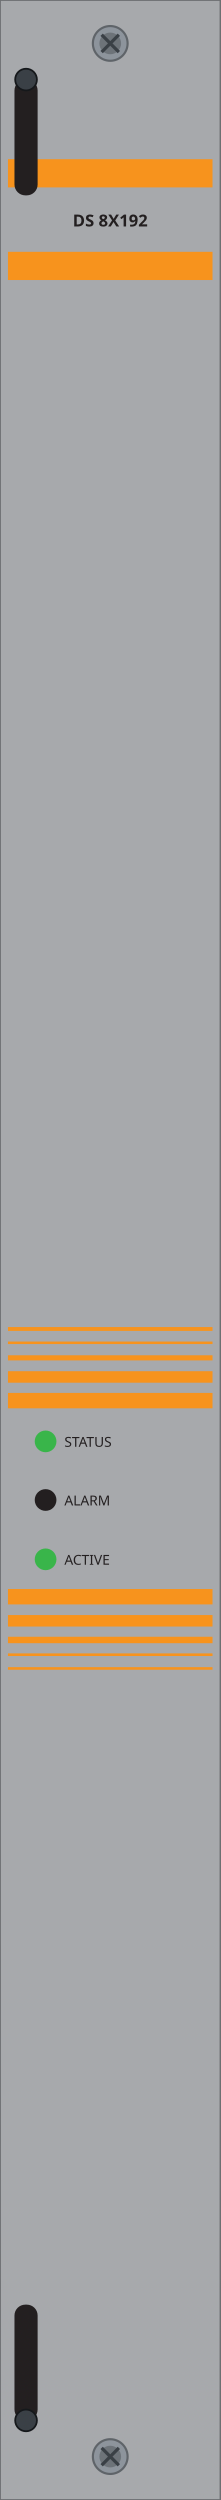
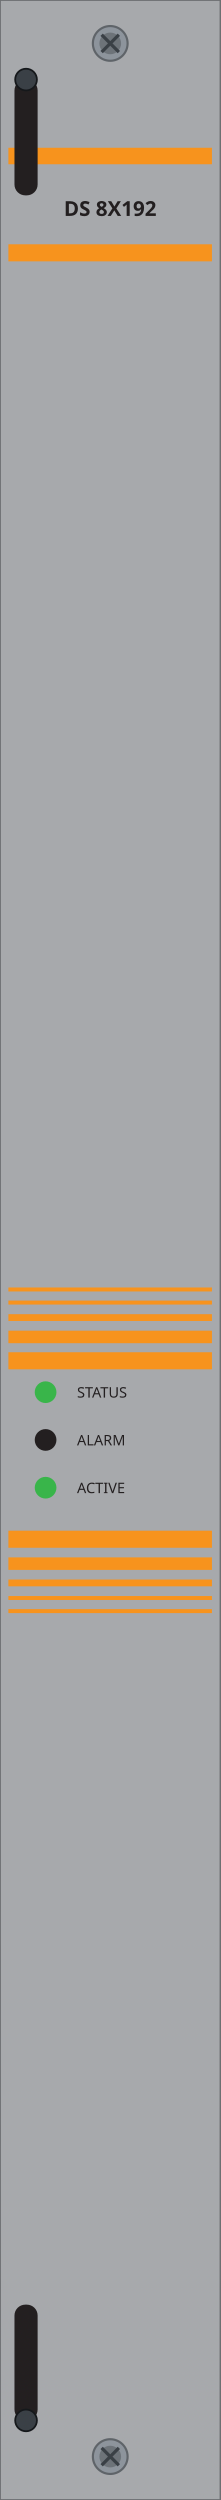
<svg xmlns="http://www.w3.org/2000/svg" width="30.47mm" height="345.5mm" viewBox="0 0 30.47 345.5">
  <rect id="plate" x="0" y="0" width="30.47" height="345.5" fill="#a7a9ac" stroke="#6d6f71" stroke-width="0.25" />
  <g id="silkscreen">
-     <rect x="1.1" y="22.0" width="28.27" height="3.9" fill="#f7931d" />
-     <rect x="1.1" y="34.8" width="28.27" height="3.9" fill="#f7931d" />
-     <text id="model" x="15.235" y="31.3" font-family="sans-serif" font-size="2.3" font-weight="bold" text-anchor="middle" fill="#231f20">DS 8X192</text>
-     <rect x="1.1" y="183.4" width="28.27" height="0.53" fill="#f7931d" />
-     <rect x="1.1" y="185.4" width="28.27" height="0.35" fill="#f7931d" />
-     <rect x="1.1" y="187.3" width="28.27" height="0.71" fill="#f7931d" />
-     <rect x="1.1" y="189.5" width="28.27" height="1.59" fill="#f7931d" />
-     <rect x="1.1" y="192.5" width="28.27" height="2.13" fill="#f7931d" />
-     <rect x="1.1" y="219.6" width="28.27" height="2.13" fill="#f7931d" />
-     <rect x="1.1" y="223.2" width="28.27" height="1.59" fill="#f7931d" />
-     <rect x="1.1" y="226.2" width="28.27" height="0.89" fill="#f7931d" />
-     <rect x="1.1" y="228.5" width="28.27" height="0.36" fill="#f7931d" />
-     <rect x="1.1" y="230.4" width="28.27" height="0.36" fill="#f7931d" />
-     <text x="8.9" y="199.95" font-family="sans-serif" font-size="1.9" fill="#231f20">STATUS</text>
-     <text x="8.9" y="208.05" font-family="sans-serif" font-size="1.9" fill="#231f20">ALARM</text>
-     <text x="8.9" y="216.25" font-family="sans-serif" font-size="1.9" fill="#231f20">ACTIVE</text>
+     <rect x="1.16" y="20.42" width="28.13" height="2.28" fill="#f7931d" />
+     <rect x="1.16" y="33.76" width="28.13" height="2.36" fill="#f7931d" />
+     <text id="model" x="15.23" y="29.84" font-family="sans-serif" font-size="2.84" font-weight="bold" text-anchor="middle" fill="#231f20">DS 8X192</text>
+     <rect x="1.16" y="177.93" width="28.13" height="0.55" fill="#f7931d" />
+     <rect x="1.16" y="179.74" width="28.13" height="0.55" fill="#f7931d" />
+     <rect x="1.16" y="181.62" width="28.13" height="0.94" fill="#f7931d" />
+     <rect x="1.16" y="183.9" width="28.13" height="1.73" fill="#f7931d" />
+     <rect x="1.16" y="186.88" width="28.13" height="2.36" fill="#f7931d" />
+     <rect x="1.16" y="211.54" width="28.13" height="2.36" fill="#f7931d" />
+     <rect x="1.16" y="215.23" width="28.13" height="1.73" fill="#f7931d" />
+     <rect x="1.16" y="218.29" width="28.13" height="0.94" fill="#f7931d" />
+     <rect x="1.16" y="220.57" width="28.13" height="0.55" fill="#f7931d" />
+     <rect x="1.16" y="222.38" width="28.13" height="0.55" fill="#f7931d" />
+     <text x="10.64" y="193.15" font-family="sans-serif" font-size="2.01" fill="#231f20">STATUS</text>
+     <text x="10.64" y="199.75" font-family="sans-serif" font-size="2.01" fill="#231f20">ALARM</text>
+     <text x="10.64" y="206.35" font-family="sans-serif" font-size="2.01" fill="#231f20">ACTIVE</text>
  </g>
-   <circle id="status" cx="6.3" cy="199.2" r="1.5" fill="#39b54a" />
-   <circle id="alarm" cx="6.3" cy="207.3" r="1.5" fill="#231f20" />
-   <circle id="active" cx="6.3" cy="215.5" r="1.5" fill="#39b54a" />
+   <circle id="status" cx="6.3" cy="192.4" r="1.5" fill="#39b54a" />
+   <circle id="alarm" cx="6.3" cy="199.0" r="1.5" fill="#231f20" />
+   <circle id="active" cx="6.3" cy="205.6" r="1.5" fill="#39b54a" />
  <g id="screw-t">
    <circle cx="15.235" cy="6.0" r="2.4" fill="#8d949c" stroke="#5f6469" stroke-width="0.3" />
    <circle cx="15.235" cy="6.0" r="1.5" fill="#6d7379" />
    <path d="M 14.045 4.80 L 16.425 7.20 M 14.045 7.20 L 16.425 4.80" stroke="#3a4046" stroke-width="0.45" fill="none" />
  </g>
  <g id="screw-b">
    <circle cx="15.235" cy="339.5" r="2.4" fill="#8d949c" stroke="#5f6469" stroke-width="0.3" />
    <circle cx="15.235" cy="339.5" r="1.5" fill="#6d7379" />
    <path d="M 14.045 338.30 L 16.425 340.70 M 14.045 340.70 L 16.425 338.30" stroke="#3a4046" stroke-width="0.45" fill="none" />
  </g>
  <g id="latch-t">
    <rect x="2.0" y="11.0" width="3.2" height="16.00" rx="1.5" fill="#231f20" />
    <circle cx="3.6" cy="11.0" r="1.5" fill="#3a4046" stroke="#15181b" stroke-width="0.25" />
  </g>
  <g id="latch-b">
    <rect x="2.0" y="318.5" width="3.2" height="16.00" rx="1.5" fill="#231f20" />
    <circle cx="3.6" cy="334.5" r="1.5" fill="#3a4046" stroke="#15181b" stroke-width="0.25" />
  </g>
</svg>
